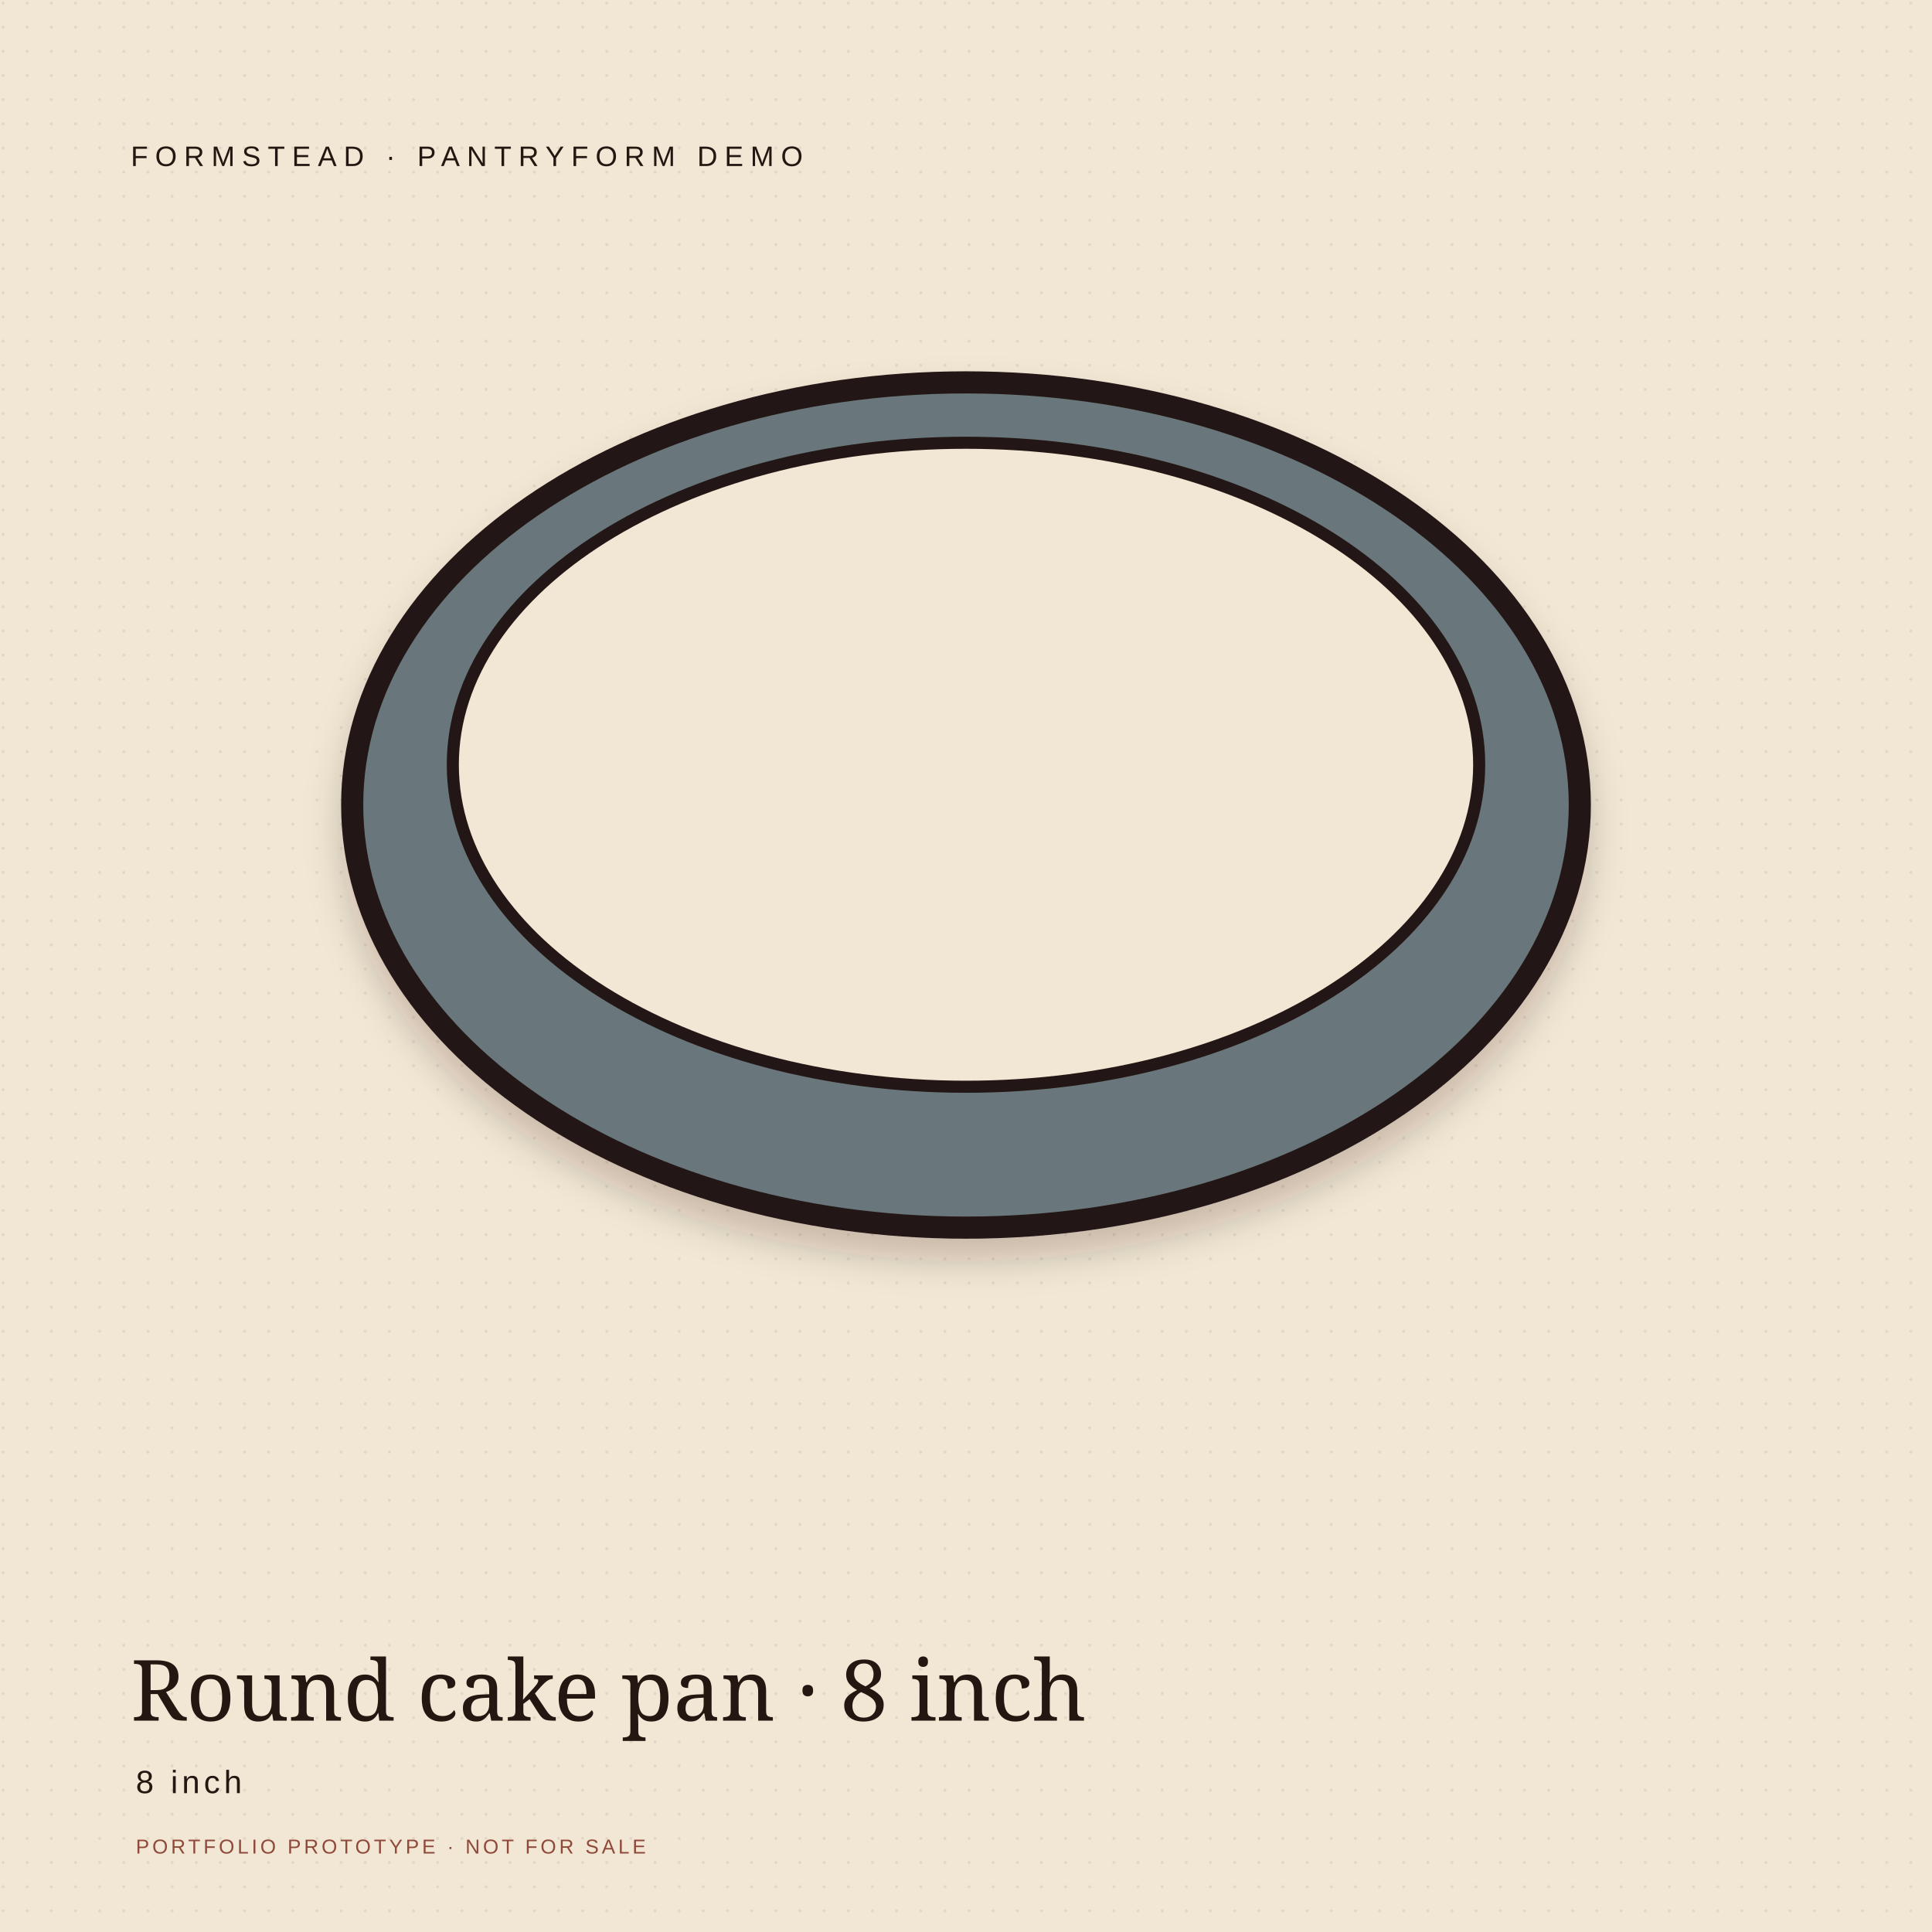
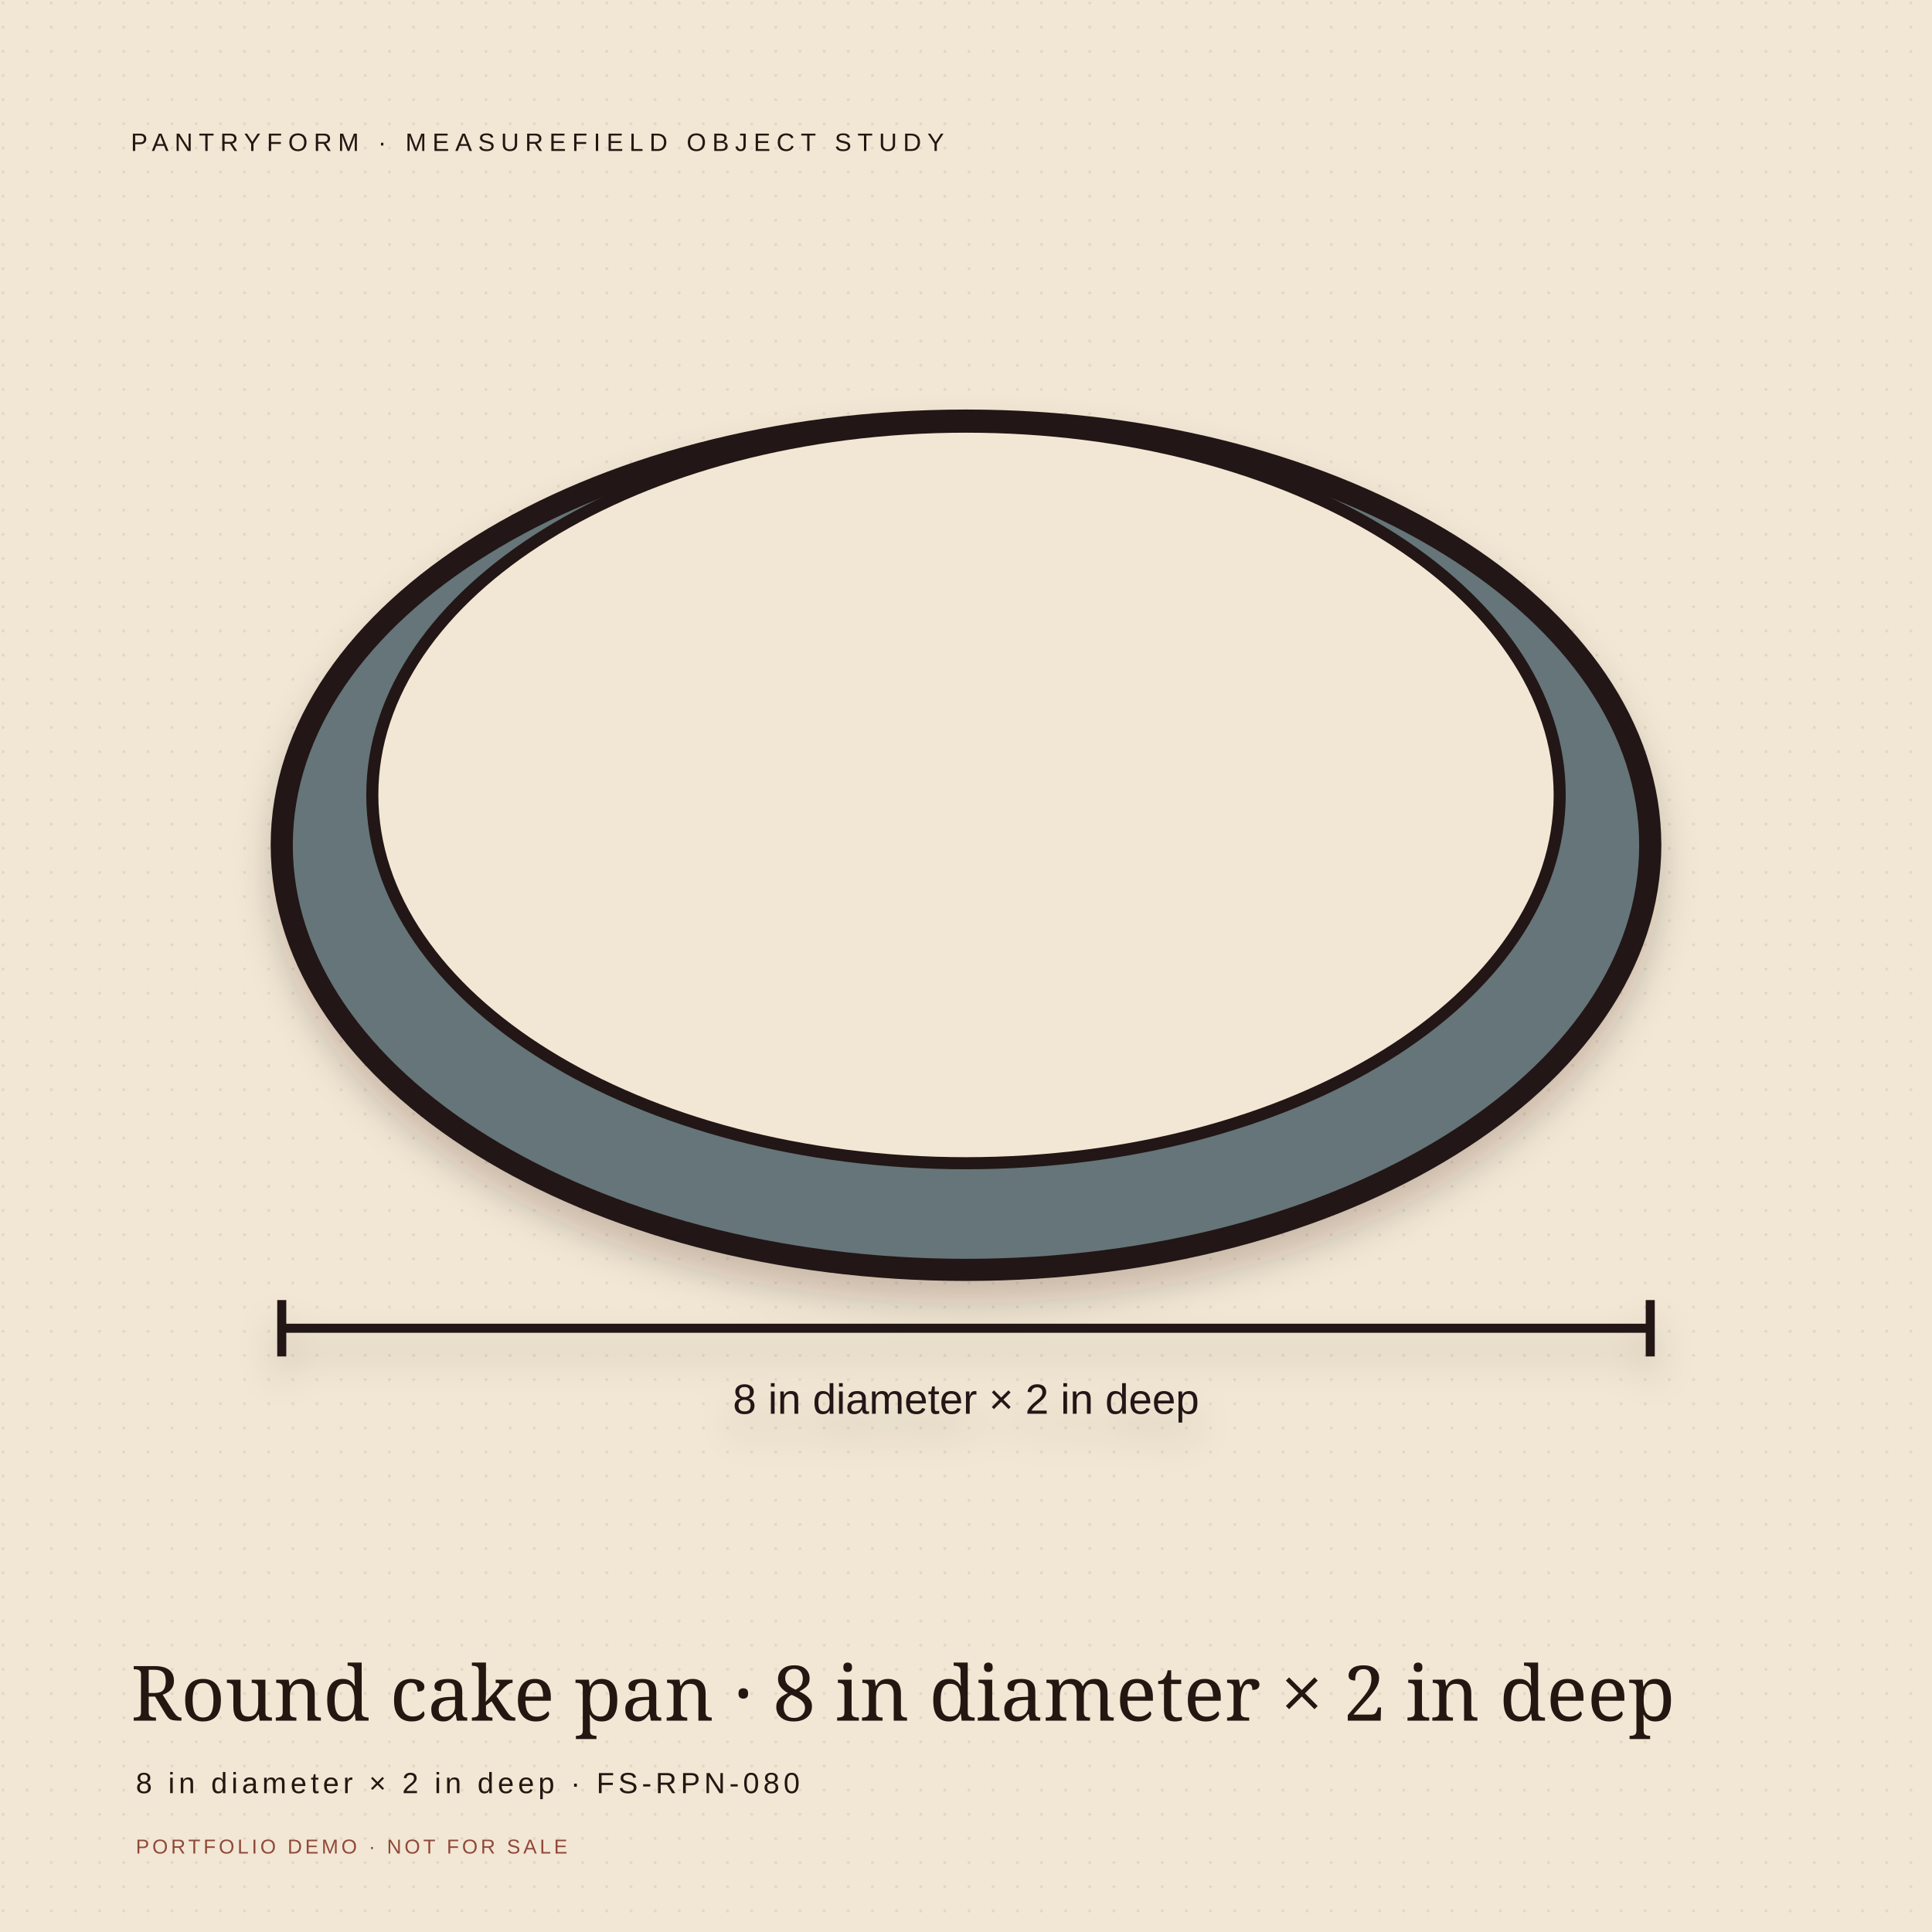
<svg xmlns="http://www.w3.org/2000/svg" width="1920" height="1920" viewBox="0 0 1920 1920">
  <defs>
    <filter id="s">
      <feDropShadow dx="0" dy="22" stdDeviation="18" flood-color="#241712" flood-opacity=".2" />
    </filter>
    <pattern id="g" width="24" height="24" patternUnits="userSpaceOnUse">
      <circle cx="3" cy="3" r="1.5" fill="#241712" opacity=".08" />
    </pattern>
  </defs>
  <rect width="1920" height="1920" fill="#f2e7d4" />
  <rect width="1920" height="1920" fill="url(#g)" />
  <g filter="url(#s)">
-     <ellipse cx="960" cy="800" rx="610" ry="420" fill="#69777b" stroke="#241712" stroke-width="22" />
-     <ellipse cx="960" cy="760" rx="510" ry="320" fill="#f2e7d4" stroke="#241712" stroke-width="12" />
+     <ellipse cx="960" cy="840" rx="680" ry="422" fill="#657579" stroke="#241712" stroke-width="22" />
+     <ellipse cx="960" cy="790" rx="590" ry="366" fill="#f2e7d4" stroke="#241712" stroke-width="12" />
+     <path d="M280 1320H1640m0-28v56m-1360-56v56" stroke="#241712" stroke-width="9" />
+     <text x="960" y="1405" text-anchor="middle" font-family="Arial,sans-serif" font-size="42" fill="#241712">8 in diameter × 2 in deep</text>
  </g>
-   <text x="130" y="165" font-family="Arial,sans-serif" font-size="28" letter-spacing="7" fill="#241712">FORMSTEAD · PANTRYFORM DEMO</text>
-   <text x="130" y="1710" font-family="Georgia,serif" font-size="84" fill="#241712">Round cake pan · 8 inch</text>
-   <text x="135" y="1782" font-family="Arial,sans-serif" font-size="32" letter-spacing="4" fill="#241712">8 inch</text>
-   <text x="135" y="1842" font-family="Arial,sans-serif" font-size="20" letter-spacing="3" fill="#8f493a">PORTFOLIO PROTOTYPE · NOT FOR SALE</text>
+   <text x="130" y="150" font-family="Arial,sans-serif" font-size="25" letter-spacing="6" fill="#241712">PANTRYFORM · MEASUREFIELD OBJECT STUDY</text>
+   <text x="130" y="1710" font-family="Georgia,serif" font-size="76" fill="#241712">Round cake pan · 8 in diameter × 2 in deep</text>
+   <text x="135" y="1782" font-family="Arial,sans-serif" font-size="29" letter-spacing="4" fill="#241712">8 in diameter × 2 in deep · FS-RPN-080</text>
+   <text x="135" y="1842" font-family="Arial,sans-serif" font-size="20" letter-spacing="3" fill="#8f493a">PORTFOLIO DEMO · NOT FOR SALE</text>
</svg>
